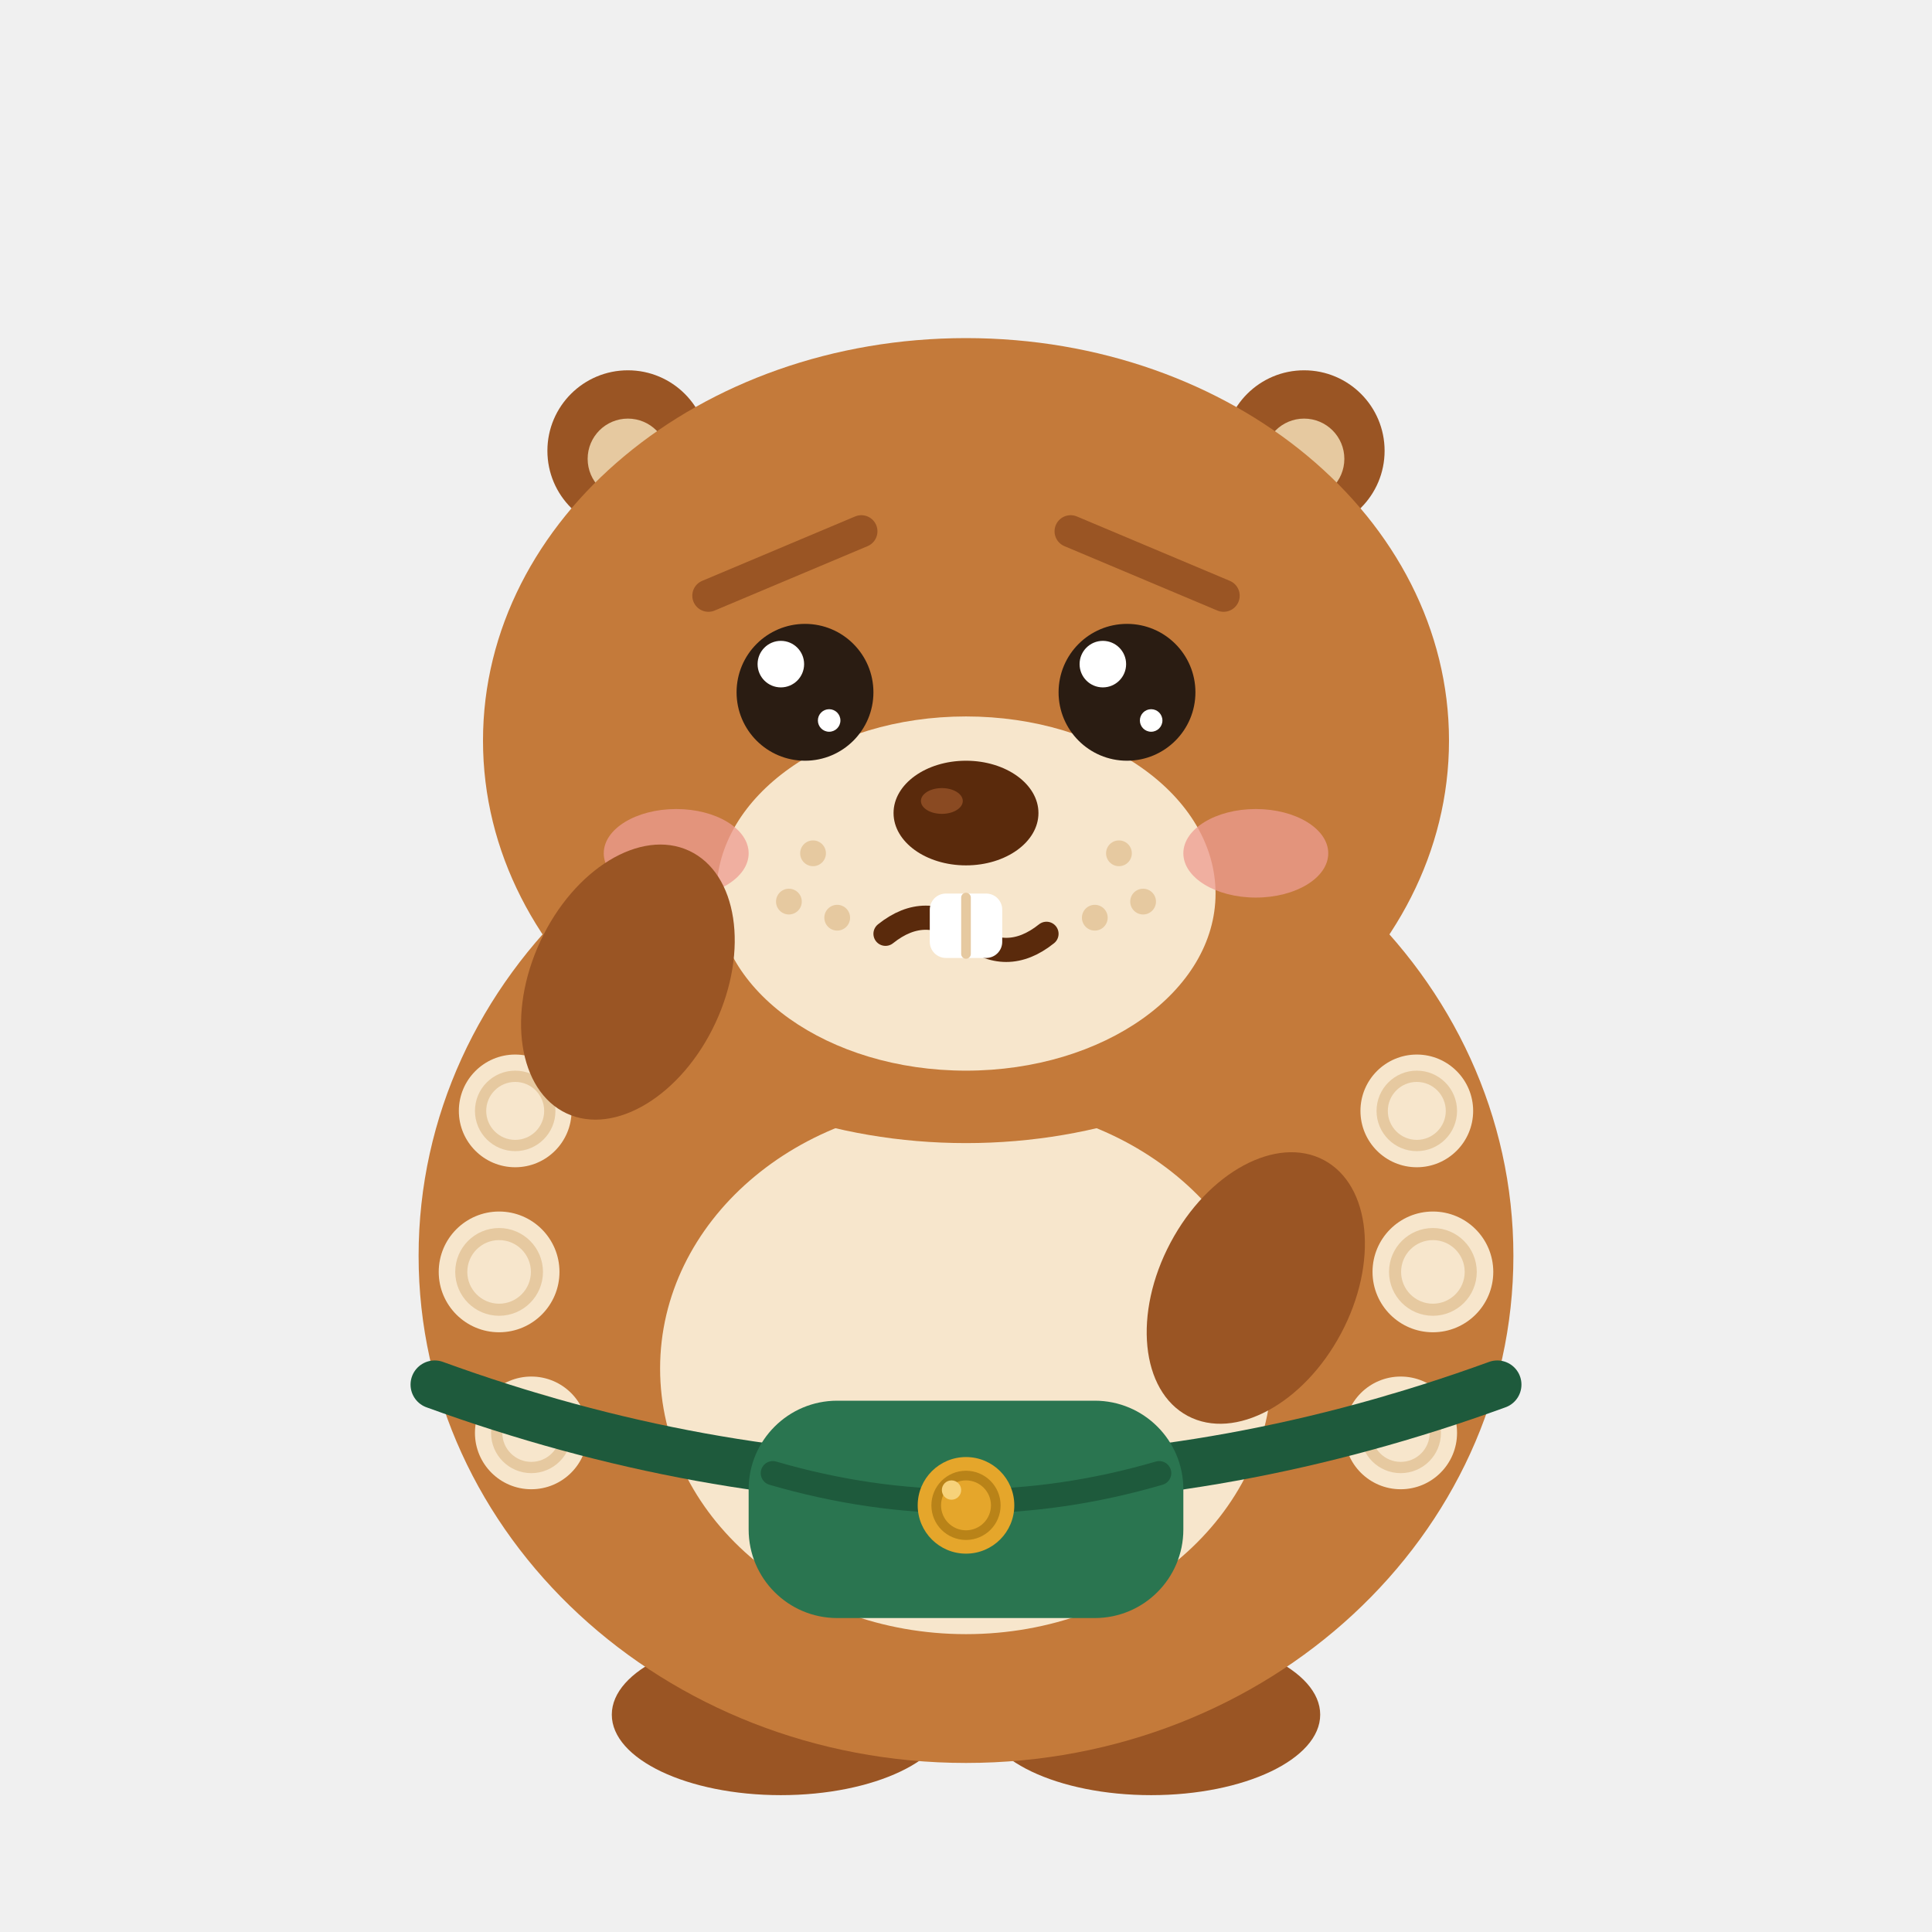
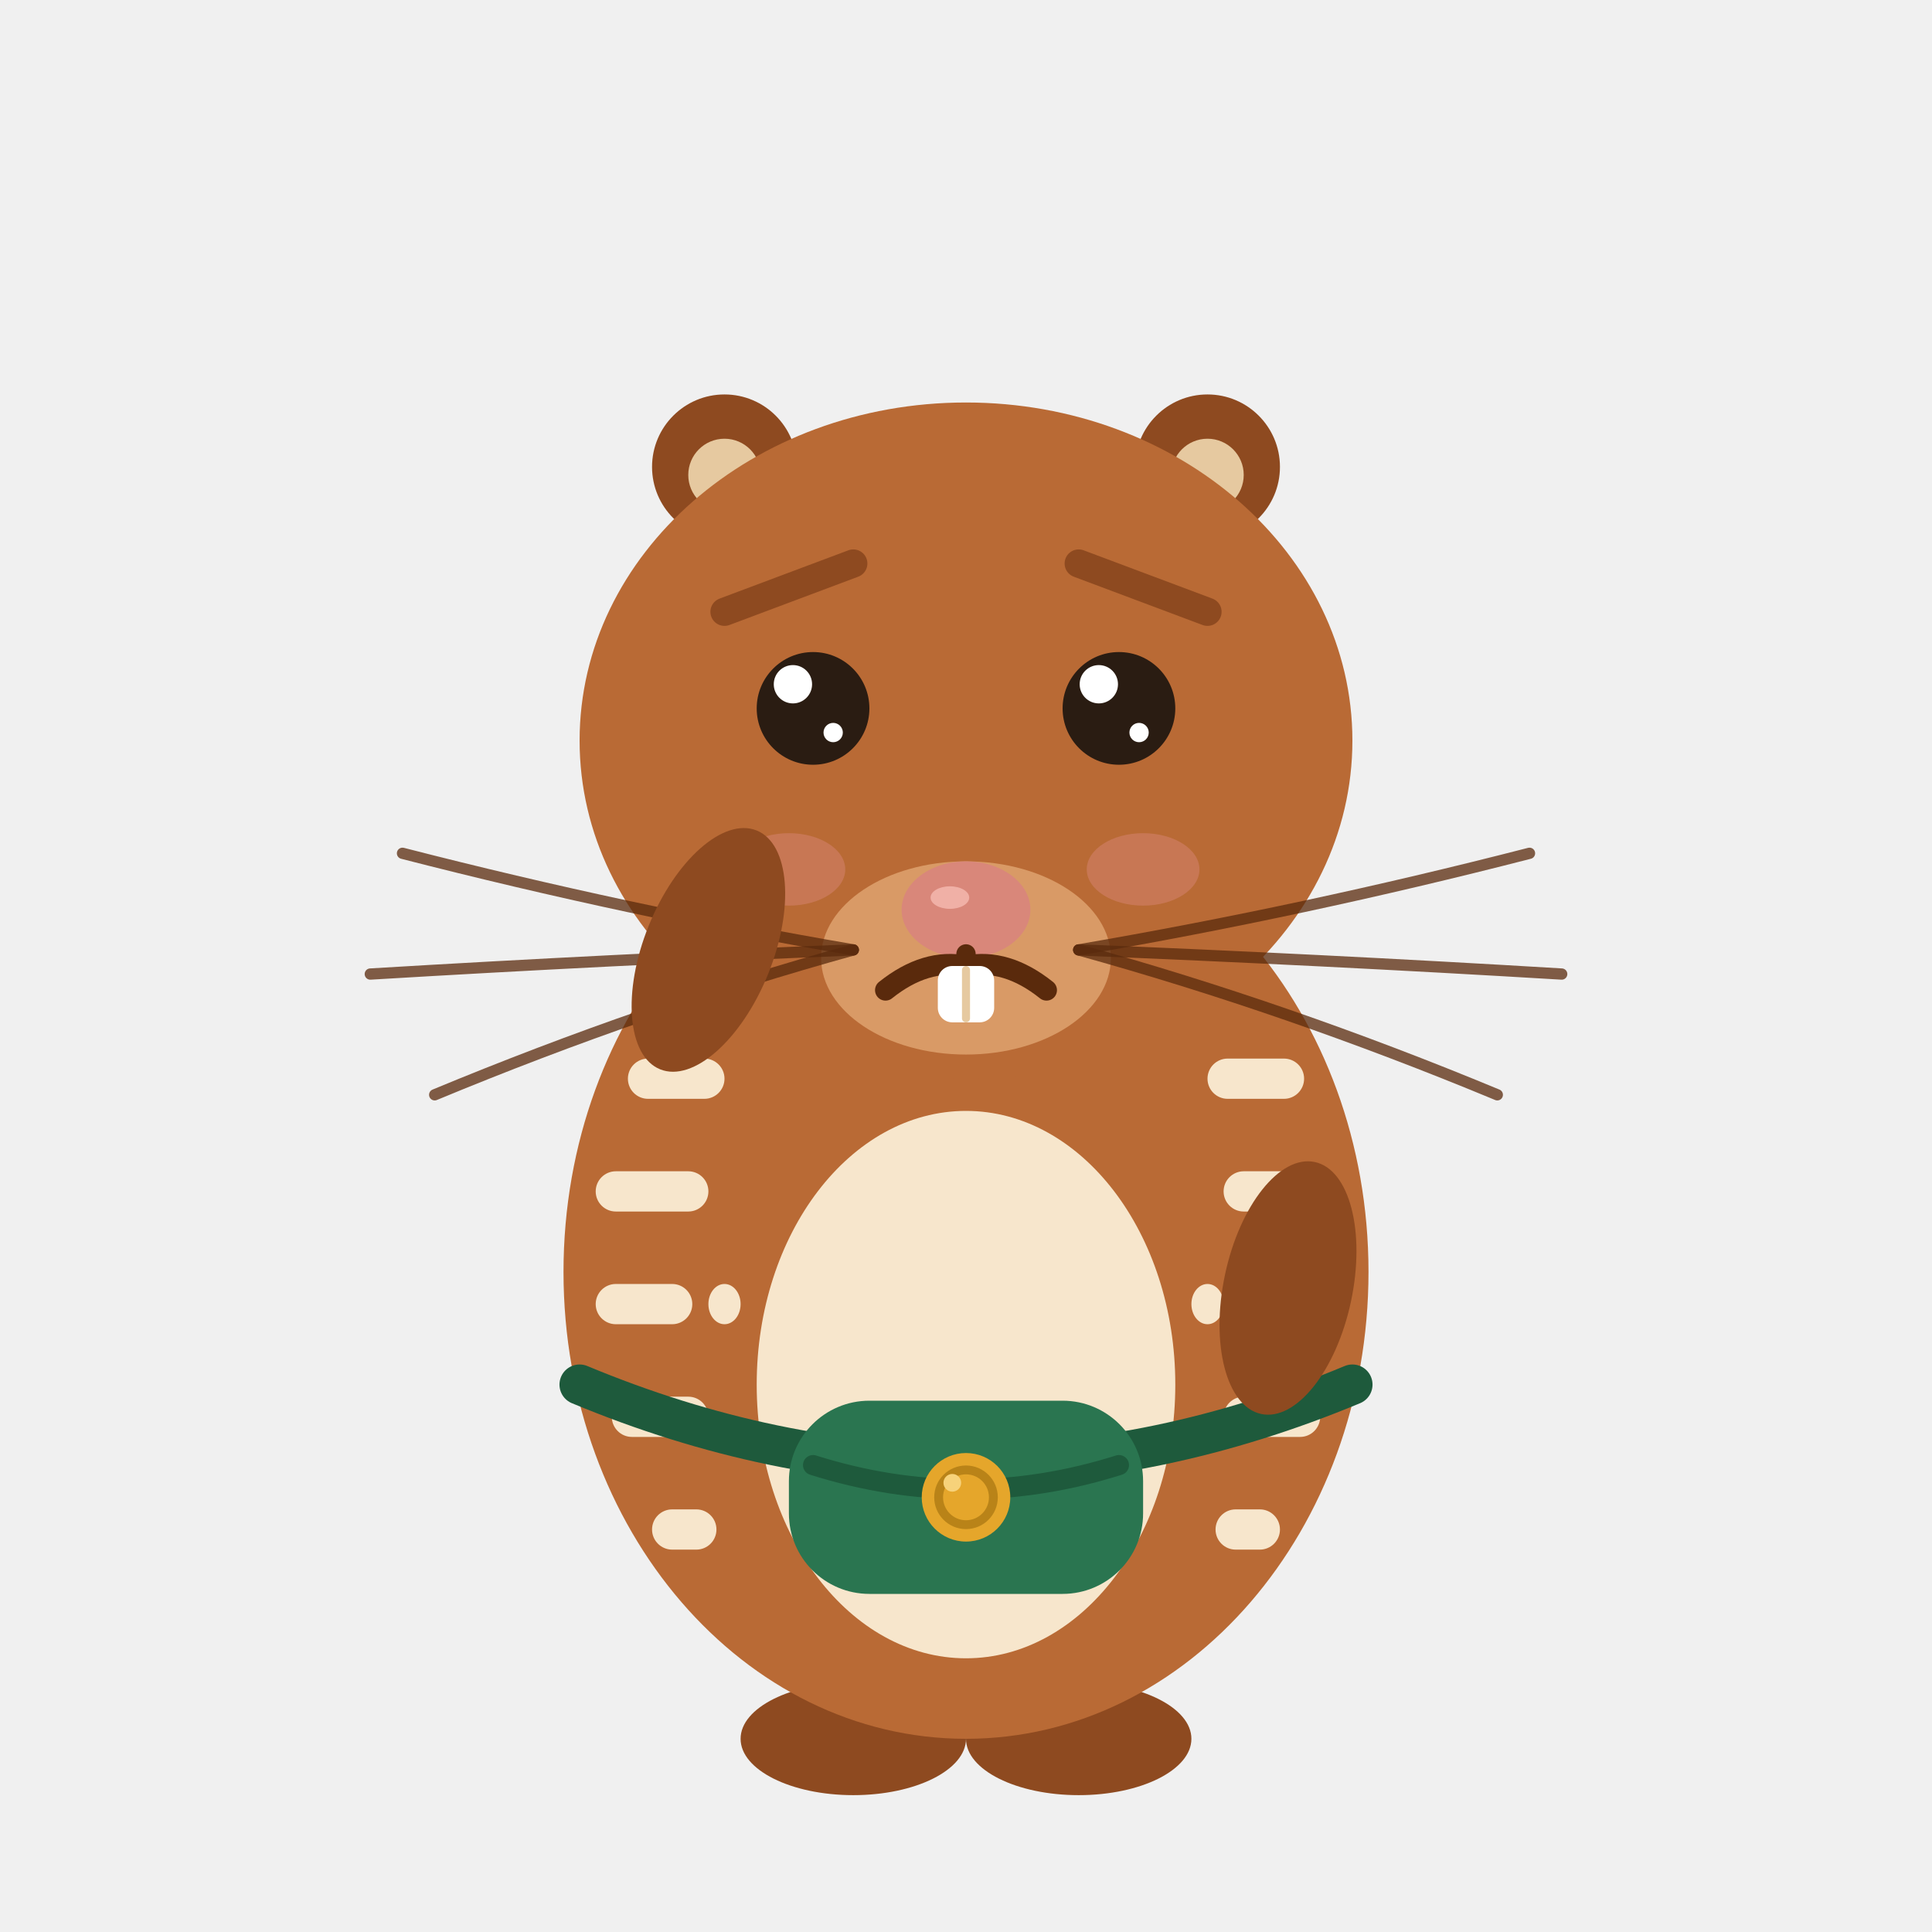
<svg xmlns="http://www.w3.org/2000/svg" viewBox="0 0 240 240" role="img" aria-labelledby="t">
-   <ellipse cx="97" cy="213" rx="21" ry="10" fill="#9A5524" />
-   <ellipse cx="143" cy="213" rx="21" ry="10" fill="#9A5524" />
-   <circle cx="78" cy="56" r="10" fill="#9A5524" />
-   <circle cx="78" cy="57" r="5" fill="#E6C9A0" />
-   <circle cx="162" cy="56" r="10" fill="#9A5524" />
-   <circle cx="162" cy="57" r="5" fill="#E6C9A0" />
-   <ellipse cx="120" cy="156" rx="68" ry="63" fill="#C47A3A" />
-   <circle cx="64" cy="138" r="7" fill="#F7E6CC" />
-   <circle cx="64" cy="138" r="4.3" fill="none" stroke="#E6C9A0" stroke-width="1.4" />
-   <circle cx="62" cy="158" r="7.5" fill="#F7E6CC" />
-   <circle cx="62" cy="158" r="4.7" fill="none" stroke="#E6C9A0" stroke-width="1.5" />
-   <circle cx="66" cy="178" r="7" fill="#F7E6CC" />
-   <circle cx="66" cy="178" r="4.3" fill="none" stroke="#E6C9A0" stroke-width="1.4" />
-   <circle cx="176" cy="138" r="7" fill="#F7E6CC" />
-   <circle cx="176" cy="138" r="4.3" fill="none" stroke="#E6C9A0" stroke-width="1.4" />
-   <circle cx="178" cy="158" r="7.5" fill="#F7E6CC" />
-   <circle cx="178" cy="158" r="4.7" fill="none" stroke="#E6C9A0" stroke-width="1.5" />
-   <circle cx="174" cy="178" r="7" fill="#F7E6CC" />
-   <circle cx="174" cy="178" r="4.3" fill="none" stroke="#E6C9A0" stroke-width="1.4" />
-   <ellipse cx="120" cy="170" rx="38" ry="33" fill="#F7E6CC" />
-   <path d="M54 172 Q120 196 186 172" fill="none" stroke="#1E5A3C" stroke-width="6" stroke-linecap="round" stroke-linejoin="round" />
-   <rect x="93" y="174" width="54" height="27" rx="11" fill="#2A7550" />
-   <path d="M96 183 Q120 190 144 183" fill="none" stroke="#1E5A3C" stroke-width="3" stroke-linecap="round" stroke-linejoin="round" />
-   <circle cx="120" cy="187" r="6" fill="#E5A62B" />
-   <circle cx="120" cy="187" r="3.7" fill="none" stroke="#B98318" stroke-width="1.2" />
-   <circle cx="118.2" cy="185.1" r="1.2" fill="#F7D27A" />
-   <ellipse cx="120" cy="92" rx="60" ry="50" fill="#C47A3A" />
-   <ellipse cx="120" cy="111" rx="31" ry="22" fill="#F7E6CC" />
-   <ellipse cx="84" cy="106" rx="9" ry="5.5" fill="#EE9C92" opacity="0.75" />
-   <ellipse cx="156" cy="106" rx="9" ry="5.5" fill="#EE9C92" opacity="0.75" />
-   <circle cx="100" cy="86" r="8.5" fill="#2A1C12" />
-   <circle cx="97" cy="82.5" r="2.89" fill="#FFFFFF" />
-   <circle cx="103" cy="89.5" r="1.4" fill="#FFFFFF" />
-   <circle cx="140" cy="86" r="8.5" fill="#2A1C12" />
-   <circle cx="137" cy="82.5" r="2.89" fill="#FFFFFF" />
-   <circle cx="143" cy="89.5" r="1.4" fill="#FFFFFF" />
-   <path d="M88 74 L107 66" fill="none" stroke="#9A5524" stroke-width="4" stroke-linecap="round" stroke-linejoin="round" />
-   <path d="M133 66 L152 74" fill="none" stroke="#9A5524" stroke-width="4" stroke-linecap="round" stroke-linejoin="round" />
-   <ellipse cx="120" cy="101" rx="9" ry="6.5" fill="#5A2A0C" />
-   <ellipse cx="117" cy="99.5" rx="2.6" ry="1.6" fill="#8A4A22" />
-   <path d="M110 116 Q115 112 120 116 Q125 120 130 116" fill="none" stroke="#5A2A0C" stroke-width="3" stroke-linecap="round" stroke-linejoin="round" />
-   <rect x="115.5" y="111" width="9" height="8" rx="2" fill="#FFFFFF" />
-   <path d="M120 111.5 V118.5" fill="none" stroke="#E6C9A0" stroke-width="1.2" stroke-linecap="round" stroke-linejoin="round" />
-   <circle cx="101" cy="106" r="1.6" fill="#E6C9A0" />
-   <circle cx="98" cy="112" r="1.6" fill="#E6C9A0" />
-   <circle cx="104" cy="114" r="1.6" fill="#E6C9A0" />
-   <circle cx="139" cy="106" r="1.6" fill="#E6C9A0" />
-   <circle cx="142" cy="112" r="1.6" fill="#E6C9A0" />
-   <circle cx="136" cy="114" r="1.6" fill="#E6C9A0" />
-   <ellipse cx="78" cy="122" rx="12" ry="18" fill="#9A5524" transform="rotate(25 78 122)" />
-   <ellipse cx="156" cy="160" rx="12" ry="18" fill="#9A5524" transform="rotate(28 156 160)" />
+   <ellipse cx="106" cy="216" rx="14" ry="7" fill="#8E4A20" />
+   <ellipse cx="134" cy="216" rx="14" ry="7" fill="#8E4A20" />
+   <circle cx="90" cy="58" r="9" fill="#8E4A20" />
+   <circle cx="90" cy="59" r="4.5" fill="#E6C9A0" />
+   <circle cx="150" cy="58" r="9" fill="#8E4A20" />
+   <circle cx="150" cy="59" r="4.5" fill="#E6C9A0" />
+   <ellipse cx="120" cy="158" rx="50" ry="58" fill="#B96A35" />
+   <rect x="78" y="131.5" width="12" height="5" rx="2.5" fill="#F7E6CC" />
+   <rect x="74" y="145.5" width="14" height="5" rx="2.5" fill="#F7E6CC" />
+   <rect x="74" y="159.5" width="12" height="5" rx="2.5" fill="#F7E6CC" />
+   <rect x="88" y="159.5" width="4" height="5" rx="2.5" fill="#F7E6CC" />
+   <rect x="76" y="173.5" width="12" height="5" rx="2.5" fill="#F7E6CC" />
+   <rect x="81" y="187.5" width="8" height="5" rx="2.5" fill="#F7E6CC" />
+   <rect x="150" y="131.5" width="12" height="5" rx="2.5" fill="#F7E6CC" />
+   <rect x="152" y="145.5" width="14" height="5" rx="2.5" fill="#F7E6CC" />
+   <rect x="154" y="159.5" width="12" height="5" rx="2.5" fill="#F7E6CC" />
+   <rect x="148" y="159.5" width="4" height="5" rx="2.5" fill="#F7E6CC" />
+   <rect x="152" y="173.5" width="12" height="5" rx="2.5" fill="#F7E6CC" />
+   <rect x="151" y="187.5" width="8" height="5" rx="2.5" fill="#F7E6CC" />
+   <ellipse cx="120" cy="172" rx="26" ry="34" fill="#F7E6CC" />
+   <path d="M72 172 Q120 192 168 172" fill="none" stroke="#1E5A3C" stroke-width="5" stroke-linecap="round" stroke-linejoin="round" />
+   <rect x="98" y="174" width="44" height="24" rx="10" fill="#2A7550" />
+   <path d="M101 182 Q120 188 139 182" fill="none" stroke="#1E5A3C" stroke-width="2.5" stroke-linecap="round" stroke-linejoin="round" />
+   <circle cx="120" cy="186" r="5.5" fill="#E5A62B" />
+   <circle cx="120" cy="186" r="3.4" fill="none" stroke="#B98318" stroke-width="1.1" />
+   <circle cx="118.3" cy="184.2" r="1.1" fill="#F7D27A" />
+   <ellipse cx="120" cy="92" rx="48" ry="42" fill="#B96A35" />
+   <ellipse cx="120" cy="114" rx="24" ry="20" fill="#B96A35" />
+   <ellipse cx="120" cy="119" rx="18" ry="12" fill="#D99A66" />
+   <ellipse cx="98" cy="108" rx="7" ry="4.5" fill="#D9877A" opacity="0.45" />
+   <ellipse cx="142" cy="108" rx="7" ry="4.5" fill="#D9877A" opacity="0.45" />
+   <circle cx="101" cy="88" r="7" fill="#2A1C12" />
+   <circle cx="98.5" cy="85" r="2.38" fill="#FFFFFF" />
+   <circle cx="103.5" cy="91" r="1.2" fill="#FFFFFF" />
+   <circle cx="139" cy="88" r="7" fill="#2A1C12" />
+   <circle cx="136.5" cy="85" r="2.38" fill="#FFFFFF" />
+   <circle cx="141.5" cy="91" r="1.2" fill="#FFFFFF" />
+   <path d="M90 76 L106 70" fill="none" stroke="#8E4A20" stroke-width="3.5" stroke-linecap="round" stroke-linejoin="round" />
+   <path d="M134 70 L150 76" fill="none" stroke="#8E4A20" stroke-width="3.5" stroke-linecap="round" stroke-linejoin="round" />
+   <path d="M106 118 Q78 113.2 50 106" fill="none" stroke="#5A2A0C" stroke-width="1.4" stroke-linecap="round" stroke-linejoin="round" opacity="0.75" />
+   <path d="M106 118 Q76 119.2 46 121" fill="none" stroke="#5A2A0C" stroke-width="1.4" stroke-linecap="round" stroke-linejoin="round" opacity="0.75" />
+   <path d="M106 118 Q80 125.2 54 136" fill="none" stroke="#5A2A0C" stroke-width="1.4" stroke-linecap="round" stroke-linejoin="round" opacity="0.75" />
+   <path d="M134 118 Q162 113.2 190 106" fill="none" stroke="#5A2A0C" stroke-width="1.4" stroke-linecap="round" stroke-linejoin="round" opacity="0.75" />
+   <path d="M134 118 Q164 119.2 194 121" fill="none" stroke="#5A2A0C" stroke-width="1.4" stroke-linecap="round" stroke-linejoin="round" opacity="0.75" />
+   <path d="M134 118 Q160 125.2 186 136" fill="none" stroke="#5A2A0C" stroke-width="1.4" stroke-linecap="round" stroke-linejoin="round" opacity="0.75" />
+   <ellipse cx="120" cy="113" rx="8" ry="6" fill="#D9877A" />
+   <ellipse cx="118" cy="111.5" rx="2.4" ry="1.4" fill="#F0B0A6" />
+   <path d="M120 118.5 V120.5" fill="none" stroke="#5A2A0C" stroke-width="2.4" stroke-linecap="round" stroke-linejoin="round" />
+   <path d="M110 123 Q115 119 120 120 Q125 119 130 123" fill="none" stroke="#5A2A0C" stroke-width="2.6" stroke-linecap="round" stroke-linejoin="round" />
+   <rect x="116.5" y="120" width="7" height="7" rx="1.8" fill="#FFFFFF" />
+   <path d="M120 120.5 V126.5" fill="none" stroke="#E6C9A0" stroke-width="1" stroke-linecap="round" stroke-linejoin="round" />
+   <ellipse cx="88" cy="118" rx="8" ry="16" fill="#8E4A20" transform="rotate(22 88 118)" />
+   <ellipse cx="160" cy="160" rx="8" ry="16" fill="#8E4A20" transform="rotate(12 160 160)" />
</svg>
